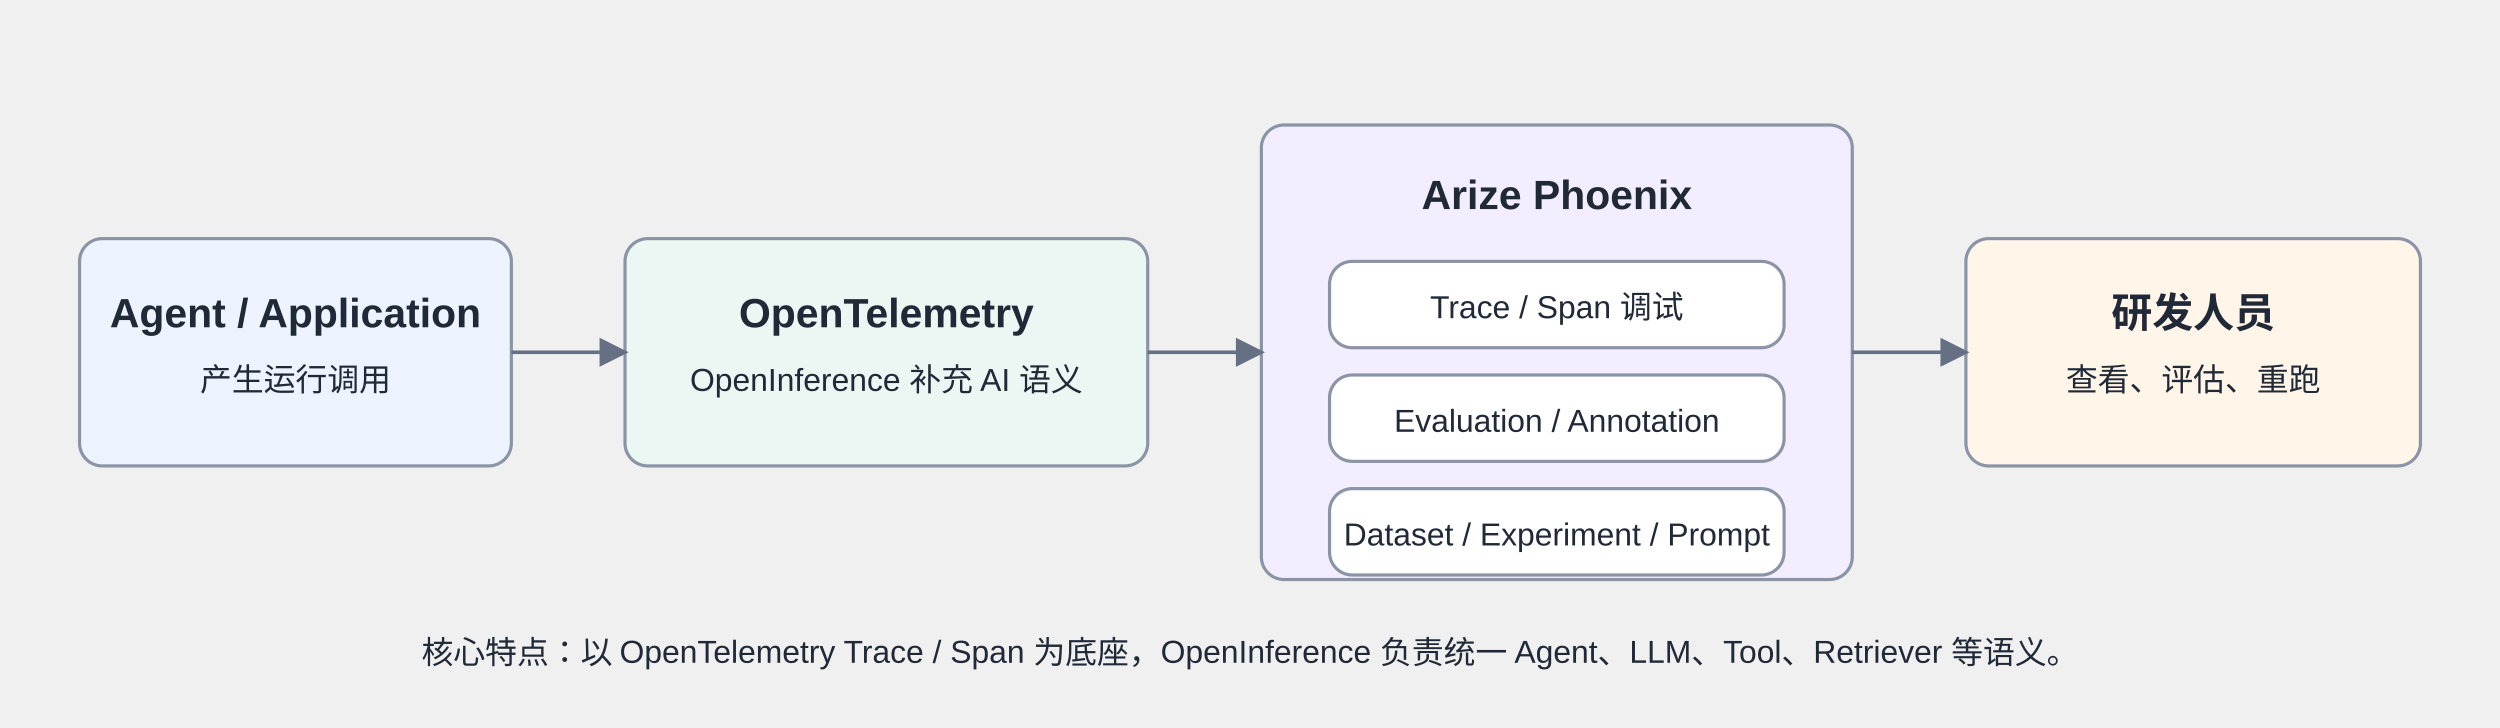
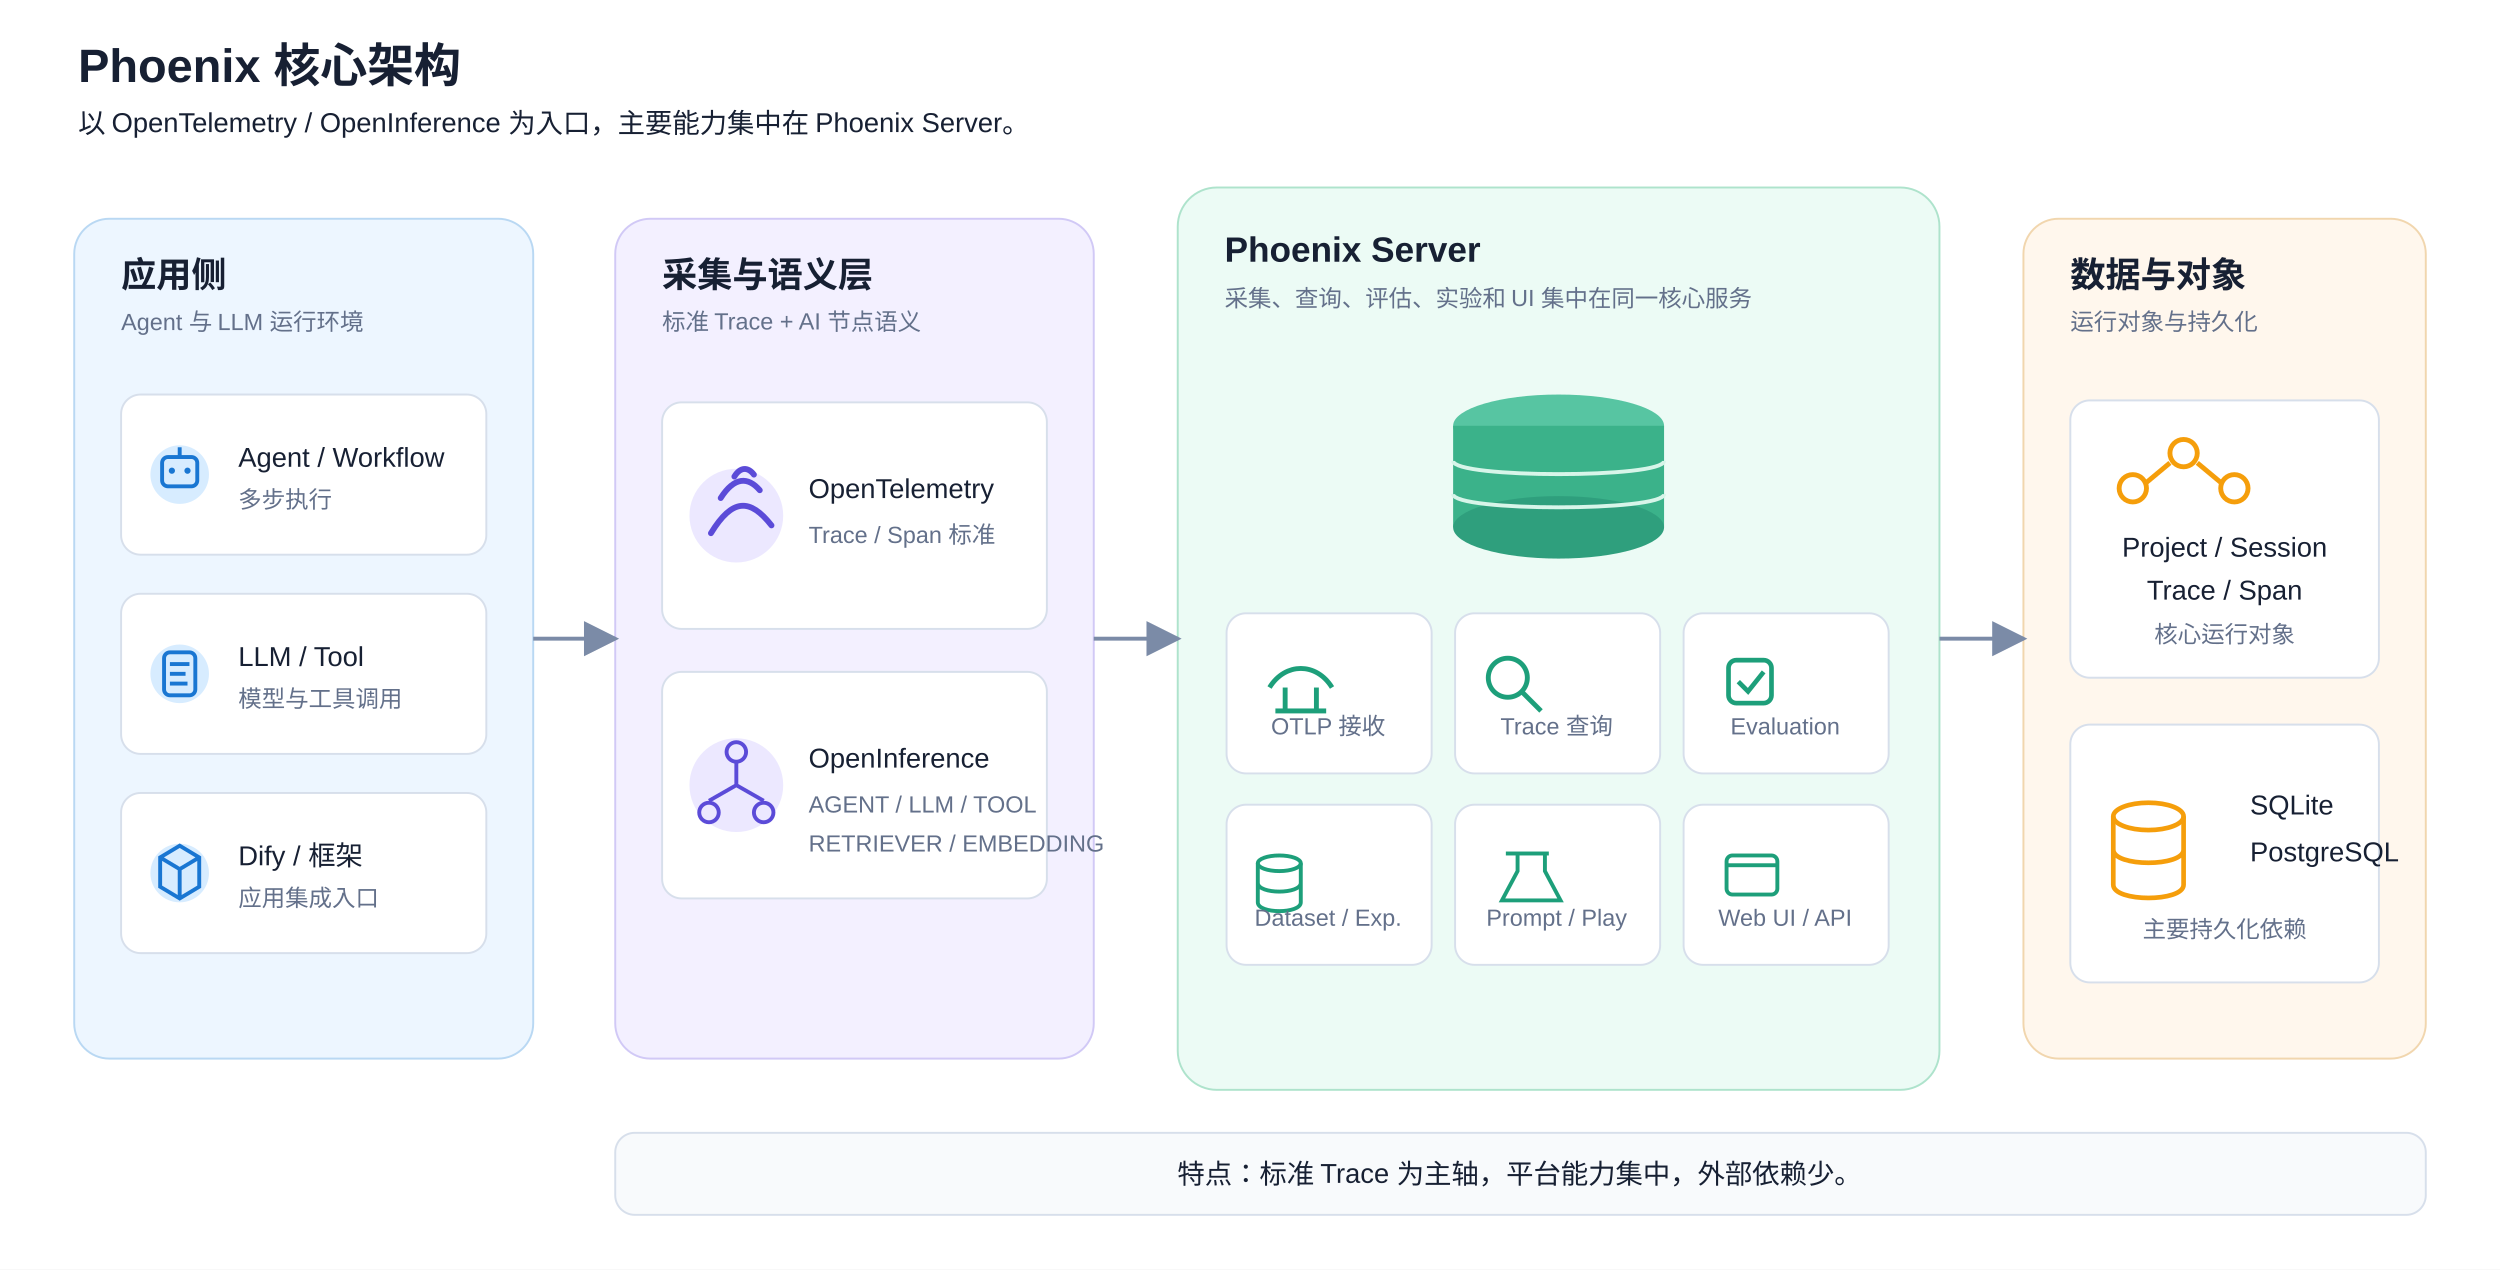
- <svg xmlns="http://www.w3.org/2000/svg" width="1100" height="320" viewBox="0 0 1100 320">
-   <style>text{font-family:Arial,"Microsoft YaHei",sans-serif;fill:#1f2937}.t{font-size:18px;font-weight:700}.s{font-size:14px}.box{stroke:#8a94a6;stroke-width:1.4;rx:10}.line{stroke:#667085;stroke-width:1.6;fill:none;marker-end:url(#a)}</style>
+ <svg xmlns="http://www.w3.org/2000/svg" width="1280" height="650" viewBox="0 0 1280 650">
  <defs>
-     <marker id="a" markerWidth="8" markerHeight="8" refX="7" refY="4" orient="auto">
-       <path d="M0,0 L8,4 L0,8 Z" fill="#667085" />
+     <marker id="a" markerWidth="9" markerHeight="9" refX="8" refY="4.5" orient="auto">
+       <path d="M0 0L9 4.5 0 9Z" fill="#7b8ba7" />
    </marker>
+     <style>text{font-family:Arial,"Microsoft YaHei",sans-serif;fill:#172033}.title{font-size:24px;font-weight:700}.h{font-size:18px;font-weight:700}.m{font-size:14px}.s{font-size:12px;fill:#63708a}.card{fill:#fff;stroke:#d7dfeb;stroke-width:1}.line{stroke:#7b8ba7;stroke-width:2;fill:none;marker-end:url(#a)}</style>
  </defs>
-   <rect x="35" y="105" width="190" height="100" class="box" fill="#EEF4FF" />
-   <text x="130" y="144" text-anchor="middle" class="t">Agent / Application</text>
-   <text x="130" y="172" text-anchor="middle" class="s">产生运行调用</text>
-   <rect x="275" y="105" width="230" height="100" class="box" fill="#EAF7F3" />
-   <text x="390" y="144" text-anchor="middle" class="t">OpenTelemetry</text>
-   <text x="390" y="172" text-anchor="middle" class="s">OpenInference 补充 AI 语义</text>
-   <rect x="555" y="55" width="260" height="200" class="box" fill="#F3EEFF" />
-   <text x="685" y="92" text-anchor="middle" class="t">Arize Phoenix</text>
-   <rect x="585" y="115" width="200" height="38" class="box" fill="#ffffff" />
-   <text x="685" y="140" text-anchor="middle" class="s">Trace / Span 调试</text>
-   <rect x="585" y="165" width="200" height="38" class="box" fill="#ffffff" />
-   <text x="685" y="190" text-anchor="middle" class="s">Evaluation / Annotation</text>
-   <rect x="585" y="215" width="200" height="38" class="box" fill="#ffffff" />
-   <text x="685" y="240" text-anchor="middle" class="s">Dataset / Experiment / Prompt</text>
-   <rect x="865" y="105" width="200" height="100" class="box" fill="#FFF5E8" />
-   <text x="965" y="144" text-anchor="middle" class="t">研发人员</text>
-   <text x="965" y="172" text-anchor="middle" class="s">查看、评估、重跑</text>
-   <path d="M225 155 H275" class="line" />
-   <path d="M505 155 H555" class="line" />
-   <path d="M815 155 H865" class="line" />
-   <text x="550" y="292" class="s" text-anchor="middle">核心特点：以 OpenTelemetry Trace / Span 为底座，OpenInference 负责统一 Agent、LLM、Tool、Retriever 等语义。</text>
+   <rect width="1280" height="650" fill="#fff" />
+   <text x="40" y="42" class="title">Phoenix 核心架构</text>
+   <text x="40" y="68" class="m">以 OpenTelemetry / OpenInference 为入口，主要能力集中在 Phoenix Server。</text>
+   <rect x="38" y="112" width="235" height="430" rx="18" fill="#edf6ff" stroke="#b9d8f3" />
+   <text x="62" y="147" class="h">应用侧</text>
+   <text x="62" y="169" class="s">Agent 与 LLM 运行环境</text>
+   <rect x="62" y="202" width="187" height="82" rx="10" class="card" />
+   <circle cx="92" cy="243" r="15" fill="#d7ecff" />
+   <rect x="83" y="234" width="18" height="15" rx="3" fill="none" stroke="#1976d2" stroke-width="2" />
+   <circle cx="88" cy="241" r="1.6" fill="#1976d2" />
+   <circle cx="96" cy="241" r="1.6" fill="#1976d2" />
+   <path d="M92 229v5" stroke="#1976d2" stroke-width="2" />
+   <text x="122" y="239" class="m">Agent / Workflow</text>
+   <text x="122" y="260" class="s">多步执行</text>
+   <rect x="62" y="304" width="187" height="82" rx="10" class="card" />
+   <circle cx="92" cy="345" r="15" fill="#d7ecff" />
+   <rect x="84" y="334" width="16" height="22" rx="3" fill="none" stroke="#1976d2" stroke-width="2" />
+   <path d="M87 340h10M87 345h8M87 350h9" stroke="#1976d2" stroke-width="2" />
+   <text x="122" y="341" class="m">LLM / Tool</text>
+   <text x="122" y="362" class="s">模型与工具调用</text>
+   <rect x="62" y="406" width="187" height="82" rx="10" class="card" />
+   <circle cx="92" cy="447" r="15" fill="#d7ecff" />
+   <path d="M82 439l10-6 10 6v15l-10 6-10-6zM82 439l10 6 10-6M92 445v15" fill="none" stroke="#1976d2" stroke-width="2" />
+   <text x="122" y="443" class="m">Dify / 框架</text>
+   <text x="122" y="464" class="s">应用集成入口</text>
+   <rect x="315" y="112" width="245" height="430" rx="18" fill="#f3f0ff" stroke="#d1c9f6" />
+   <text x="339" y="147" class="h">采集与语义层</text>
+   <text x="339" y="169" class="s">标准 Trace + AI 节点语义</text>
+   <rect x="339" y="206" width="197" height="116" rx="10" class="card" />
+   <circle cx="377" cy="264" r="24" fill="#ece8ff" />
+   <path d="M364 273c11-18 20-18 31-4M369 255c7-11 14-11 20-4M376 244c3-5 7-5 10-1" fill="none" stroke="#5b4bd8" stroke-width="3" stroke-linecap="round" />
+   <text x="414" y="255" class="m">OpenTelemetry</text>
+   <text x="414" y="278" class="s">Trace / Span 标准</text>
+   <rect x="339" y="344" width="197" height="116" rx="10" class="card" />
+   <circle cx="377" cy="402" r="24" fill="#ece8ff" />
+   <circle cx="377" cy="385" r="5" fill="none" stroke="#5b4bd8" stroke-width="2" />
+   <circle cx="363" cy="416" r="5" fill="none" stroke="#5b4bd8" stroke-width="2" />
+   <circle cx="391" cy="416" r="5" fill="none" stroke="#5b4bd8" stroke-width="2" />
+   <path d="M377 390v12M377 402l-14 8M377 402l14 8" stroke="#5b4bd8" stroke-width="2" />
+   <text x="414" y="393" class="m">OpenInference</text>
+   <text x="414" y="416" class="s">AGENT / LLM / TOOL</text>
+   <text x="414" y="436" class="s">RETRIEVER / EMBEDDING</text>
+   <rect x="603" y="96" width="390" height="462" rx="20" fill="#ecfbf5" stroke="#aee3cc" />
+   <text x="627" y="134" class="h">Phoenix Server</text>
+   <text x="627" y="157" class="s">采集、查询、评估、实验和 UI 集中在同一核心服务</text>
+   <ellipse cx="798" cy="218" rx="54" ry="16" fill="#57c5a2" />
+   <rect x="744" y="218" width="108" height="52" fill="#3bb28a" />
+   <ellipse cx="798" cy="270" rx="54" ry="16" fill="#2f9f7d" />
+   <path d="M744 236c0 9 108 9 108 0M744 253c0 9 108 9 108 0" stroke="#d7f5e9" stroke-width="2" fill="none" />
+   <g>
+     <rect x="628" y="314" width="105" height="82" rx="10" class="card" />
+     <path d="M650 352c8-13 24-13 32 0M658 352v12M674 352v12M653 364h26" fill="none" stroke="#1d9f7a" stroke-width="2.5" />
+     <text x="680" y="376" text-anchor="middle" class="s">OTLP 接收</text>
+     <rect x="745" y="314" width="105" height="82" rx="10" class="card" />
+     <circle cx="772" cy="347" r="10" fill="none" stroke="#1d9f7a" stroke-width="2.5" />
+     <path d="M779 354l10 10" stroke="#1d9f7a" stroke-width="2.5" />
+     <text x="797" y="376" text-anchor="middle" class="s">Trace 查询</text>
+     <rect x="862" y="314" width="105" height="82" rx="10" class="card" />
+     <rect x="885" y="338" width="22" height="22" rx="4" fill="none" stroke="#1d9f7a" stroke-width="2.4" />
+     <path d="M890 349l5 5 8-10" fill="none" stroke="#1d9f7a" stroke-width="2.4" />
+     <text x="914" y="376" text-anchor="middle" class="s">Evaluation</text>
+     <rect x="628" y="412" width="105" height="82" rx="10" class="card" />
+     <ellipse cx="655" cy="442" rx="11" ry="4" fill="none" stroke="#1d9f7a" stroke-width="2" />
+     <path d="M644 442v20c0 6 22 6 22 0v-20M644 452c0 6 22 6 22 0" fill="none" stroke="#1d9f7a" stroke-width="2" />
+     <text x="680" y="474" text-anchor="middle" class="s">Dataset / Exp.</text>
+     <rect x="745" y="412" width="105" height="82" rx="10" class="card" />
+     <path d="M771 437h22M777 437v9l-8 15h30l-8-15v-9" fill="none" stroke="#1d9f7a" stroke-width="2" />
+     <text x="797" y="474" text-anchor="middle" class="s">Prompt / Play</text>
+     <rect x="862" y="412" width="105" height="82" rx="10" class="card" />
+     <rect x="884" y="438" width="26" height="20" rx="3" fill="none" stroke="#1d9f7a" stroke-width="2" />
+     <path d="M884 443h26" stroke="#1d9f7a" stroke-width="2" />
+     <text x="914" y="474" text-anchor="middle" class="s">Web UI / API</text>
+   </g>
+   <rect x="1036" y="112" width="206" height="430" rx="18" fill="#fff7ed" stroke="#f1d6ae" />
+   <text x="1060" y="147" class="h">数据与对象</text>
+   <text x="1060" y="169" class="s">运行对象与持久化</text>
+   <rect x="1060" y="205" width="158" height="142" rx="10" class="card" />
+   <circle cx="1092" cy="250" r="7" fill="none" stroke="#f59e0b" stroke-width="2.5" />
+   <circle cx="1118" cy="232" r="7" fill="none" stroke="#f59e0b" stroke-width="2.5" />
+   <circle cx="1144" cy="250" r="7" fill="none" stroke="#f59e0b" stroke-width="2.5" />
+   <path d="M1099 247l12-10M1125 237l12 10" stroke="#f59e0b" stroke-width="2.5" />
+   <text x="1139" y="285" text-anchor="middle" class="m">Project / Session</text>
+   <text x="1139" y="307" text-anchor="middle" class="m">Trace / Span</text>
+   <text x="1139" y="329" text-anchor="middle" class="s">核心运行对象</text>
+   <rect x="1060" y="371" width="158" height="132" rx="10" class="card" />
+   <ellipse cx="1100" cy="418" rx="18" ry="7" fill="none" stroke="#f59e0b" stroke-width="2.4" />
+   <path d="M1082 418v35c0 9 36 9 36 0v-35M1082 435c0 9 36 9 36 0" fill="none" stroke="#f59e0b" stroke-width="2.4" />
+   <text x="1152" y="417" class="m">SQLite</text>
+   <text x="1152" y="441" class="m">PostgreSQL</text>
+   <text x="1139" y="480" text-anchor="middle" class="s">主要持久化依赖</text>
+   <path d="M273 327h42" class="line" />
+   <path d="M560 327h43" class="line" />
+   <path d="M993 327h43" class="line" />
+   <rect x="315" y="580" width="927" height="42" rx="10" fill="#f8fafc" stroke="#d7dfeb" />
+   <text x="778" y="606" text-anchor="middle" class="m">特点：标准 Trace 为主轴，平台能力集中，外部依赖少。</text>
</svg>
